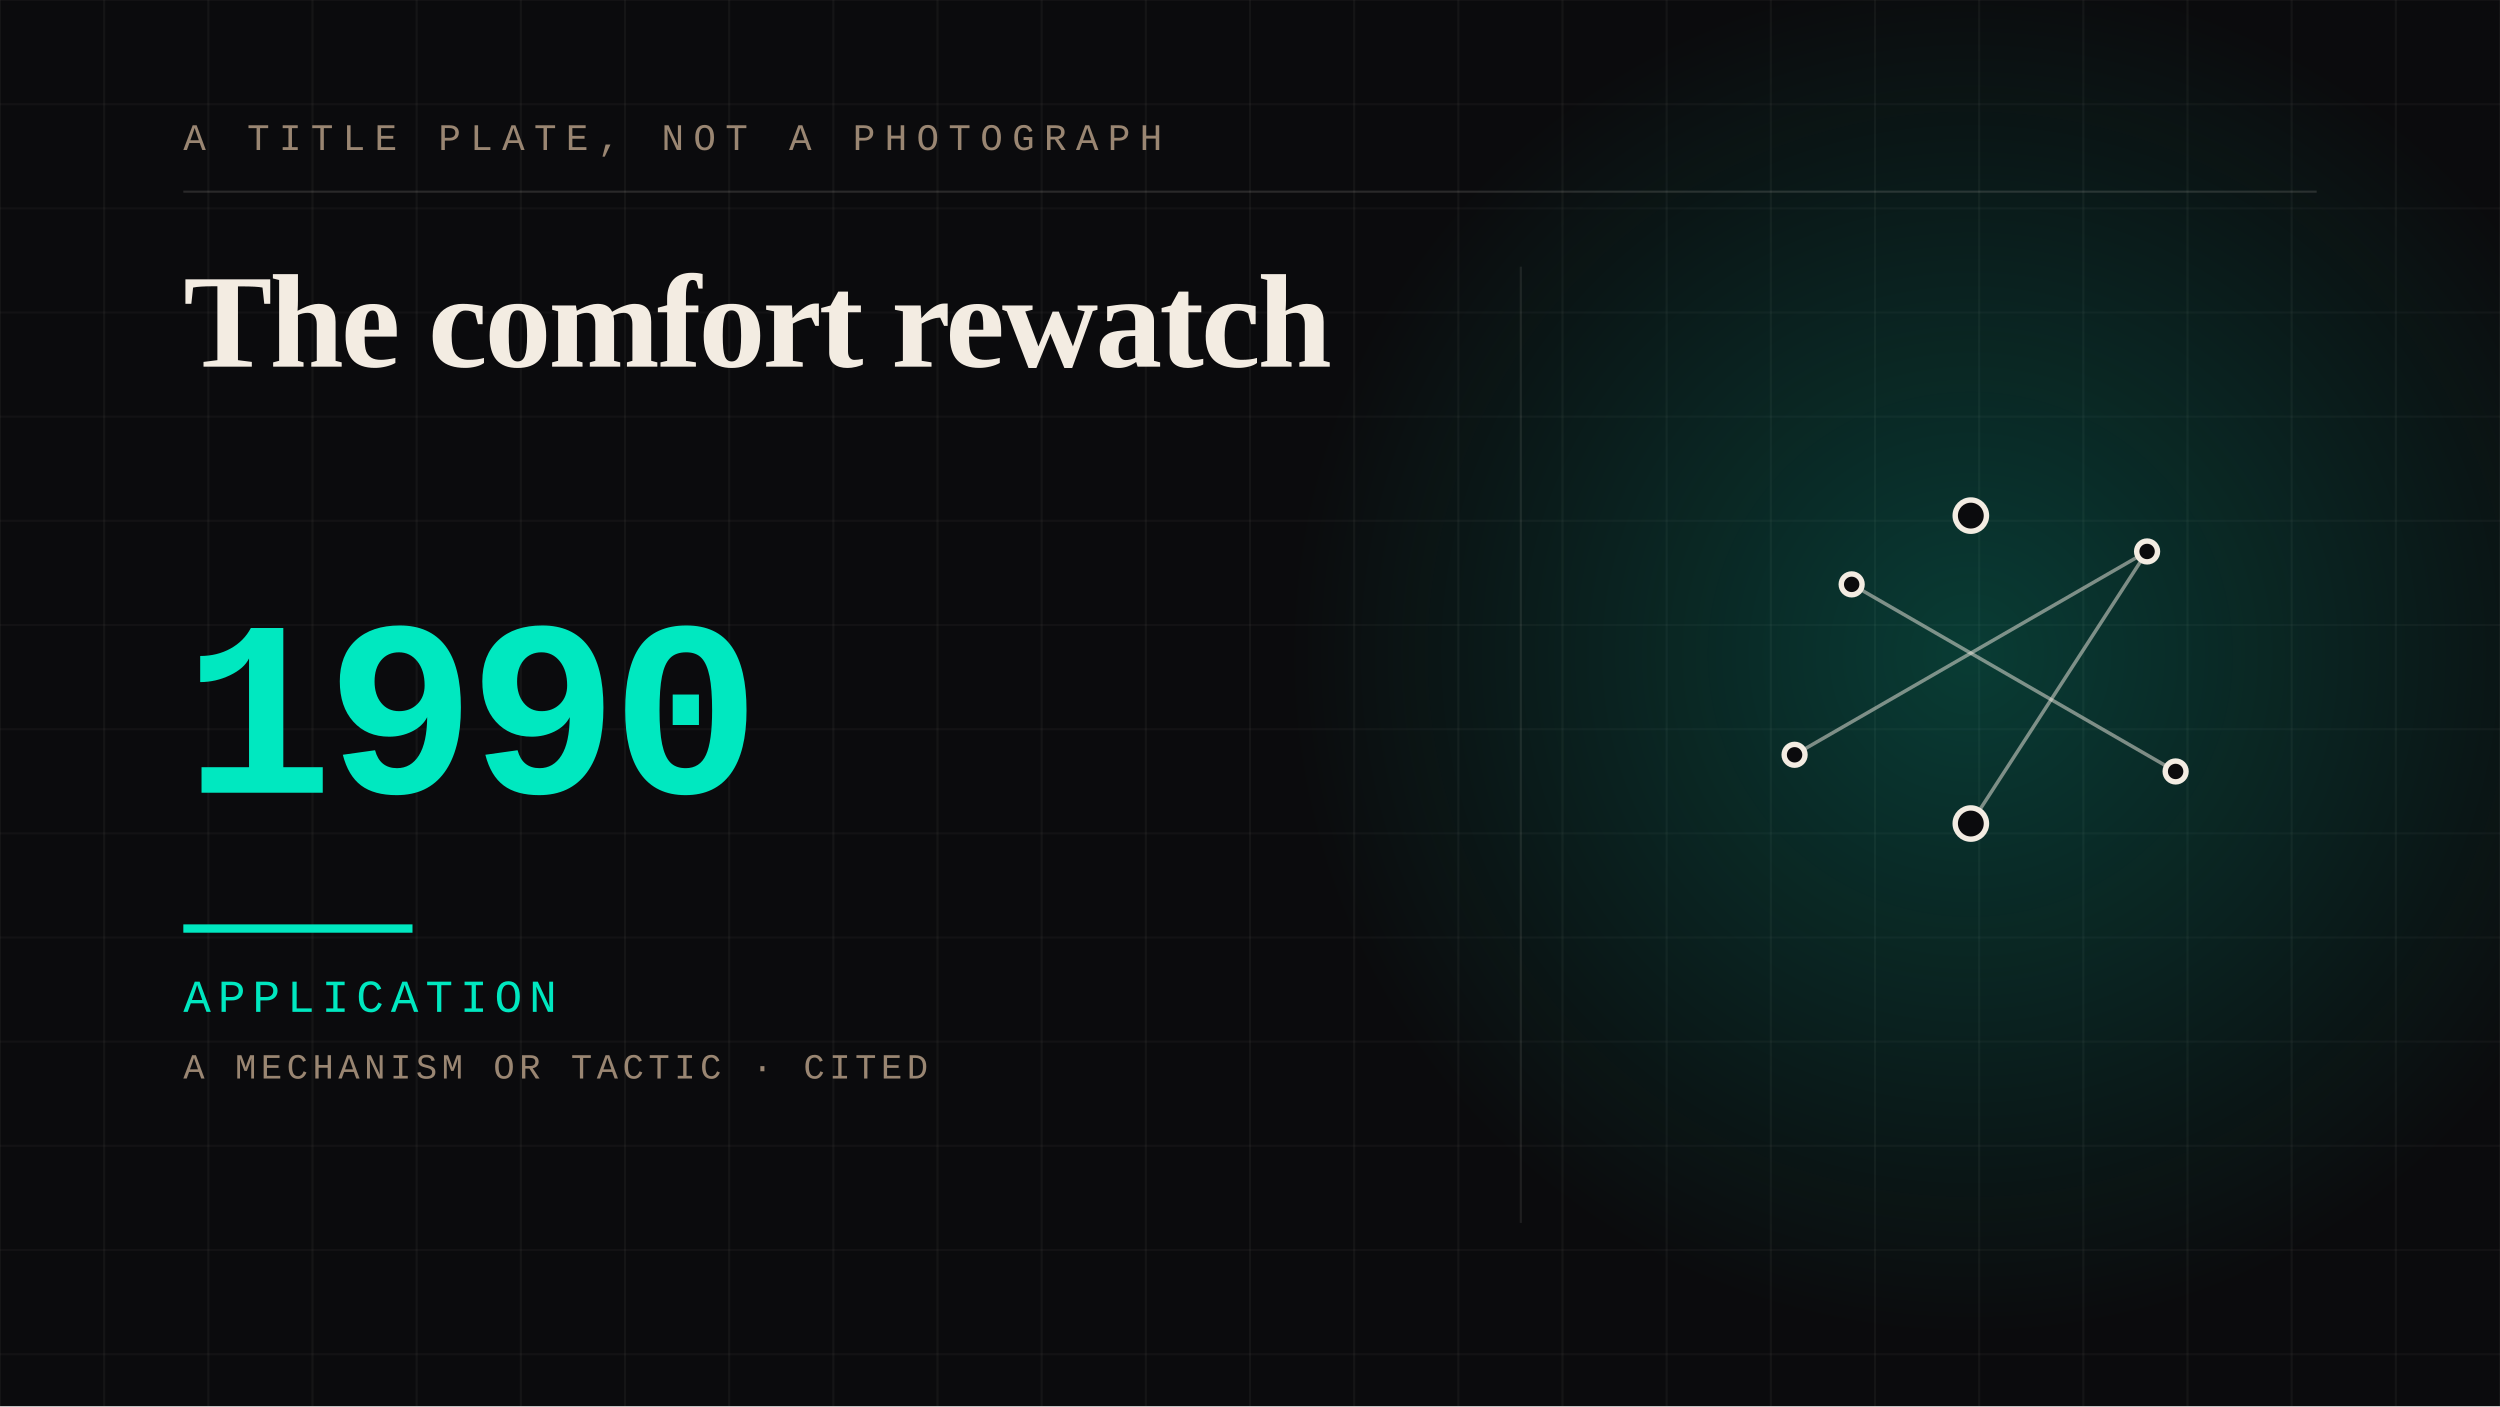
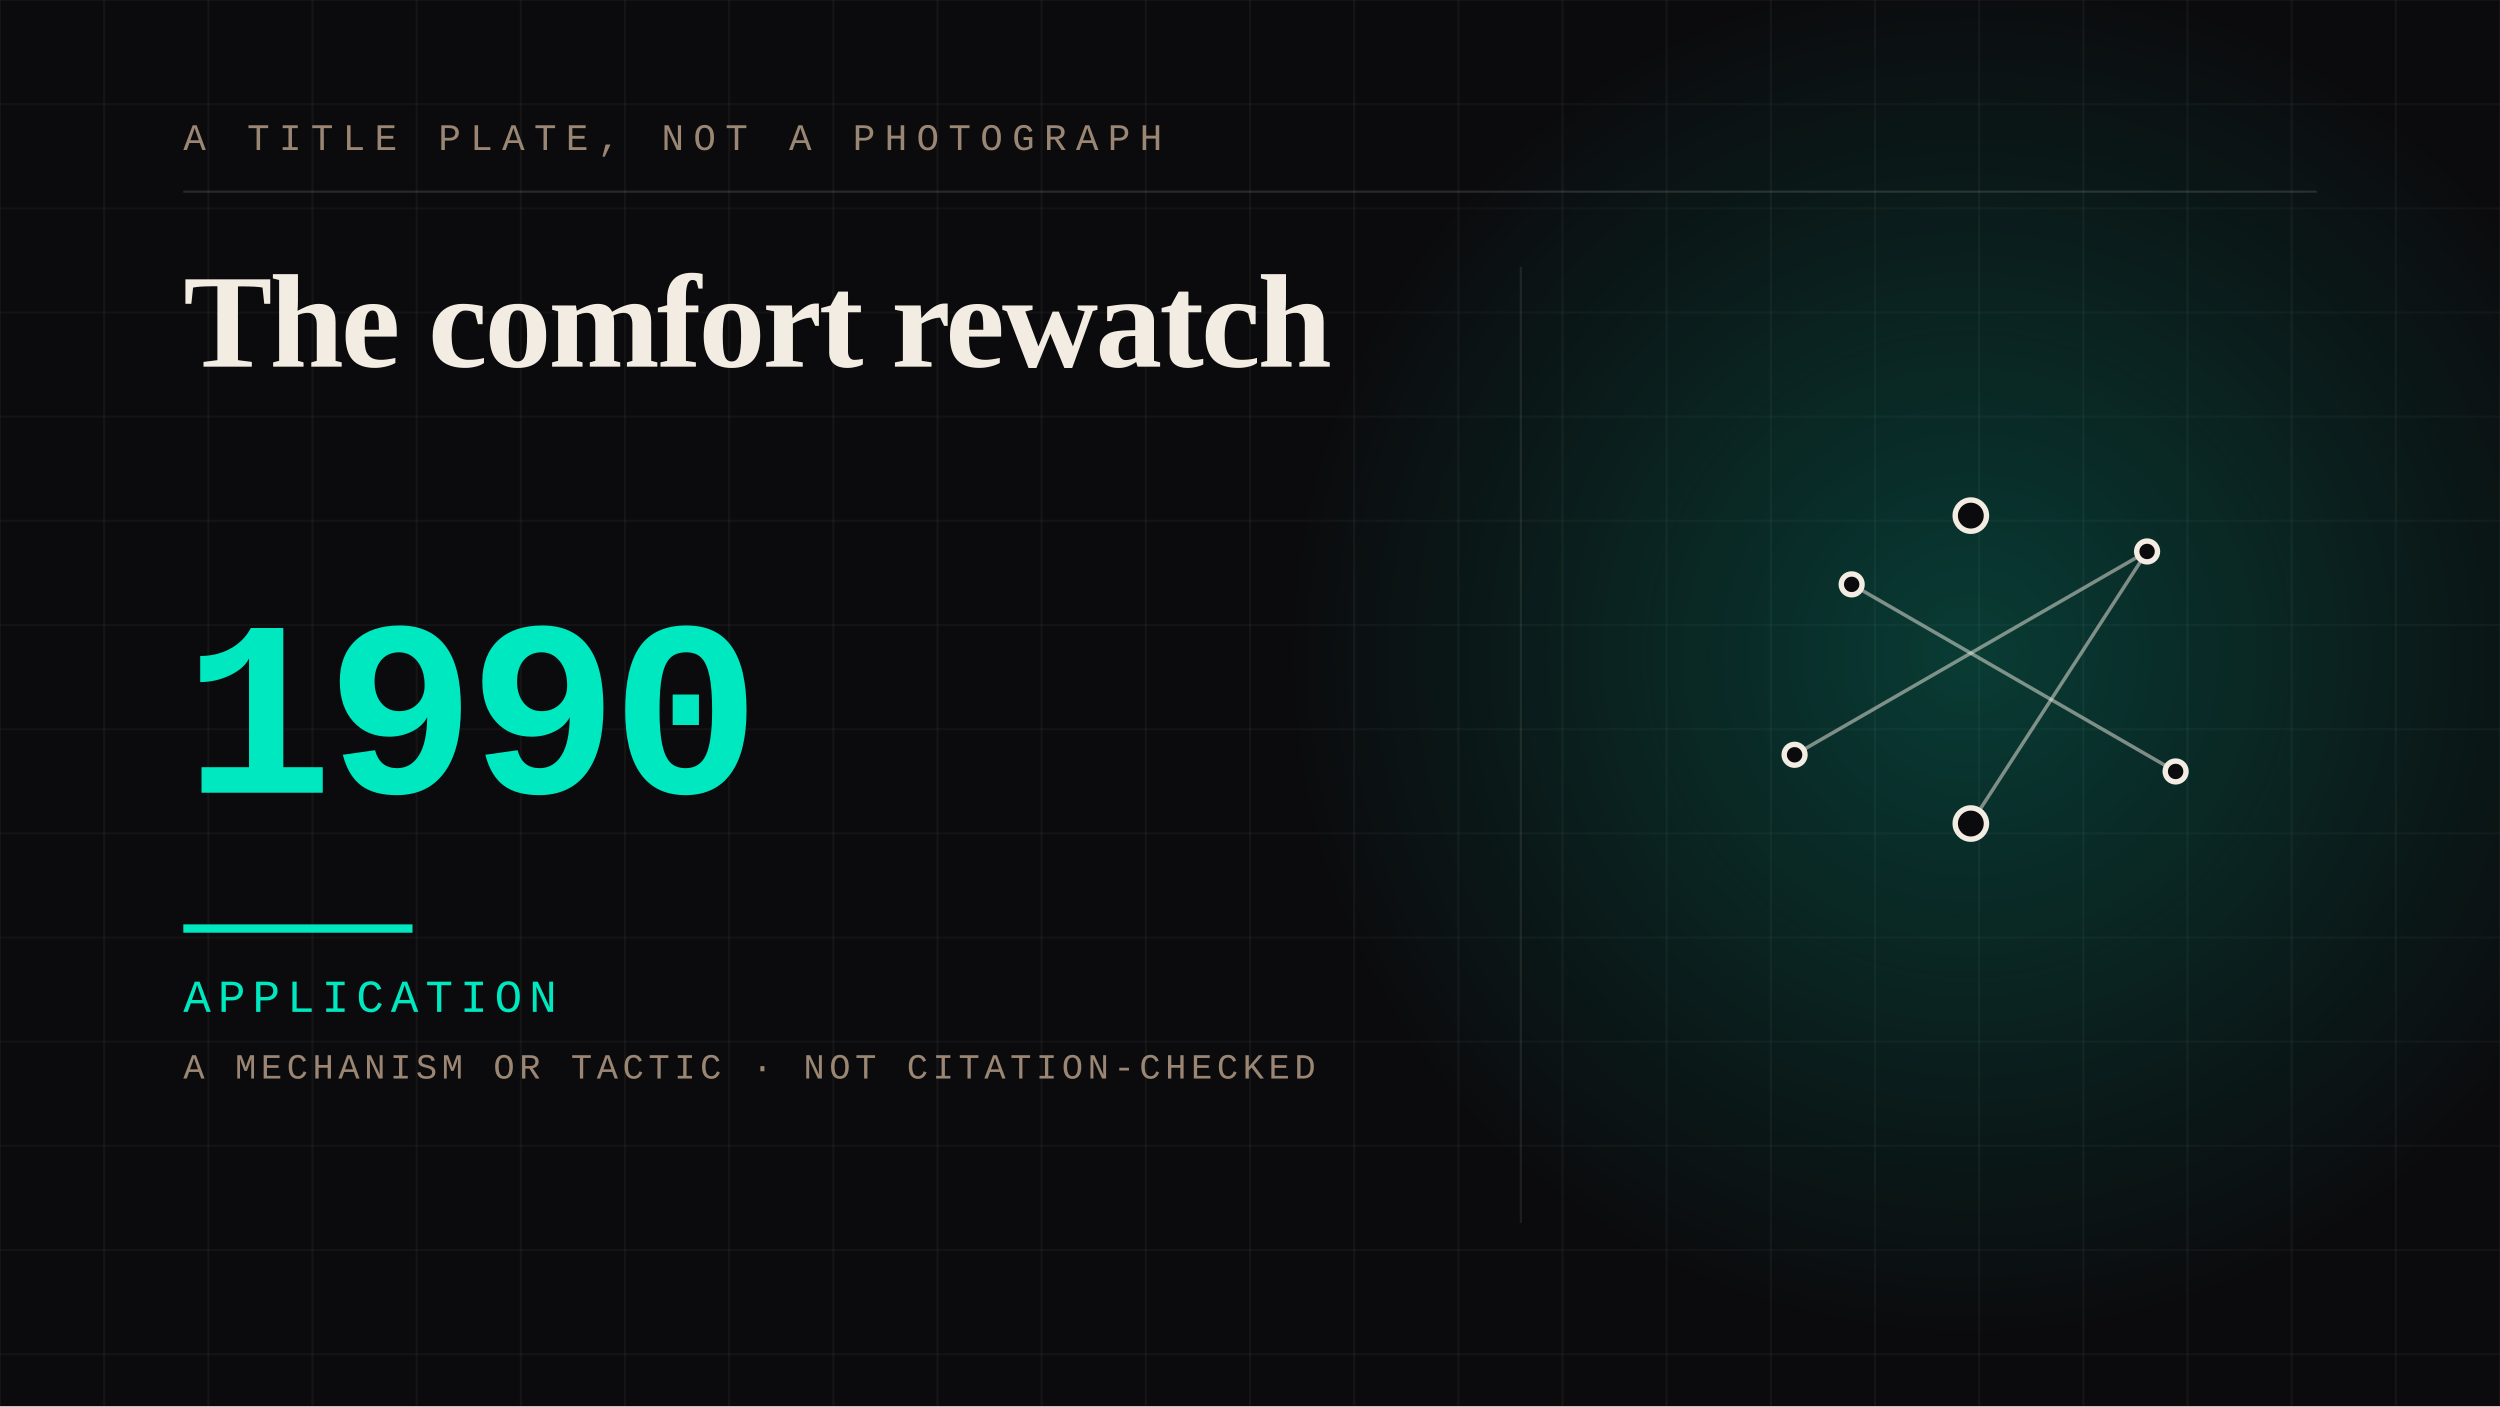
<svg xmlns="http://www.w3.org/2000/svg" viewBox="0 0 1200 675" width="1200" height="675" role="img" aria-label="Title plate: The comfort rewatch, 1990, A mechanism or tactic, Application. Drawn from the entry's own record, not a photograph.">
  <rect width="1200" height="675" fill="#0b0b0d" />
  <line x1="0" y1="0" x2="0" y2="675" stroke="#f3ece2" stroke-width="1" opacity=".045" />
  <line x1="50" y1="0" x2="50" y2="675" stroke="#f3ece2" stroke-width="1" opacity=".045" />
  <line x1="100" y1="0" x2="100" y2="675" stroke="#f3ece2" stroke-width="1" opacity=".045" />
  <line x1="150" y1="0" x2="150" y2="675" stroke="#f3ece2" stroke-width="1" opacity=".045" />
  <line x1="200" y1="0" x2="200" y2="675" stroke="#f3ece2" stroke-width="1" opacity=".045" />
  <line x1="250" y1="0" x2="250" y2="675" stroke="#f3ece2" stroke-width="1" opacity=".045" />
  <line x1="300" y1="0" x2="300" y2="675" stroke="#f3ece2" stroke-width="1" opacity=".045" />
  <line x1="350" y1="0" x2="350" y2="675" stroke="#f3ece2" stroke-width="1" opacity=".045" />
  <line x1="400" y1="0" x2="400" y2="675" stroke="#f3ece2" stroke-width="1" opacity=".045" />
  <line x1="450" y1="0" x2="450" y2="675" stroke="#f3ece2" stroke-width="1" opacity=".045" />
  <line x1="500" y1="0" x2="500" y2="675" stroke="#f3ece2" stroke-width="1" opacity=".045" />
  <line x1="550" y1="0" x2="550" y2="675" stroke="#f3ece2" stroke-width="1" opacity=".045" />
  <line x1="600" y1="0" x2="600" y2="675" stroke="#f3ece2" stroke-width="1" opacity=".045" />
  <line x1="650" y1="0" x2="650" y2="675" stroke="#f3ece2" stroke-width="1" opacity=".045" />
  <line x1="700" y1="0" x2="700" y2="675" stroke="#f3ece2" stroke-width="1" opacity=".045" />
  <line x1="750" y1="0" x2="750" y2="675" stroke="#f3ece2" stroke-width="1" opacity=".045" />
  <line x1="800" y1="0" x2="800" y2="675" stroke="#f3ece2" stroke-width="1" opacity=".045" />
  <line x1="850" y1="0" x2="850" y2="675" stroke="#f3ece2" stroke-width="1" opacity=".045" />
  <line x1="900" y1="0" x2="900" y2="675" stroke="#f3ece2" stroke-width="1" opacity=".045" />
  <line x1="950" y1="0" x2="950" y2="675" stroke="#f3ece2" stroke-width="1" opacity=".045" />
  <line x1="1000" y1="0" x2="1000" y2="675" stroke="#f3ece2" stroke-width="1" opacity=".045" />
  <line x1="1050" y1="0" x2="1050" y2="675" stroke="#f3ece2" stroke-width="1" opacity=".045" />
  <line x1="1100" y1="0" x2="1100" y2="675" stroke="#f3ece2" stroke-width="1" opacity=".045" />
  <line x1="1150" y1="0" x2="1150" y2="675" stroke="#f3ece2" stroke-width="1" opacity=".045" />
  <line x1="1200" y1="0" x2="1200" y2="675" stroke="#f3ece2" stroke-width="1" opacity=".045" />
  <line x1="0" y1="0" x2="1200" y2="0" stroke="#f3ece2" stroke-width="1" opacity=".035" />
  <line x1="0" y1="50" x2="1200" y2="50" stroke="#f3ece2" stroke-width="1" opacity=".035" />
  <line x1="0" y1="100" x2="1200" y2="100" stroke="#f3ece2" stroke-width="1" opacity=".035" />
  <line x1="0" y1="150" x2="1200" y2="150" stroke="#f3ece2" stroke-width="1" opacity=".035" />
  <line x1="0" y1="200" x2="1200" y2="200" stroke="#f3ece2" stroke-width="1" opacity=".035" />
  <line x1="0" y1="250" x2="1200" y2="250" stroke="#f3ece2" stroke-width="1" opacity=".035" />
  <line x1="0" y1="300" x2="1200" y2="300" stroke="#f3ece2" stroke-width="1" opacity=".035" />
  <line x1="0" y1="350" x2="1200" y2="350" stroke="#f3ece2" stroke-width="1" opacity=".035" />
  <line x1="0" y1="400" x2="1200" y2="400" stroke="#f3ece2" stroke-width="1" opacity=".035" />
  <line x1="0" y1="450" x2="1200" y2="450" stroke="#f3ece2" stroke-width="1" opacity=".035" />
  <line x1="0" y1="500" x2="1200" y2="500" stroke="#f3ece2" stroke-width="1" opacity=".035" />
  <line x1="0" y1="550" x2="1200" y2="550" stroke="#f3ece2" stroke-width="1" opacity=".035" />
  <line x1="0" y1="600" x2="1200" y2="600" stroke="#f3ece2" stroke-width="1" opacity=".035" />
  <line x1="0" y1="650" x2="1200" y2="650" stroke="#f3ece2" stroke-width="1" opacity=".035" />
  <defs>
    <radialGradient id="pg" cx=".5" cy=".5" r=".5">
      <stop offset="0" stop-color="#00e8c0" stop-opacity=".22" />
      <stop offset="1" stop-color="#00e8c0" stop-opacity="0" />
    </radialGradient>
  </defs>
  <circle cx="946" cy="314" r="330" fill="url(#pg)" />
  <line x1="1030.6" y1="264.7" x2="946.0" y2="395.3" stroke="#f3ece2" stroke-width="1.7" opacity=".5" />
  <line x1="1030.6" y1="264.7" x2="861.4" y2="362.3" stroke="#f3ece2" stroke-width="1.7" opacity=".5" />
  <line x1="1044.3" y1="370.3" x2="888.8" y2="280.5" stroke="#f3ece2" stroke-width="1.7" opacity=".5" />
  <circle cx="946.0" cy="247.5" r="7.5" fill="#0b0b0d" stroke="#f3ece2" stroke-width="2.6" />
  <circle cx="1030.6" cy="264.7" r="5" fill="#0b0b0d" stroke="#f3ece2" stroke-width="2.6" />
  <circle cx="1044.3" cy="370.3" r="5" fill="#0b0b0d" stroke="#f3ece2" stroke-width="2.6" />
  <circle cx="946.0" cy="395.3" r="7.5" fill="#0b0b0d" stroke="#f3ece2" stroke-width="2.6" />
  <circle cx="861.4" cy="362.3" r="5" fill="#0b0b0d" stroke="#f3ece2" stroke-width="2.6" />
  <circle cx="888.8" cy="280.5" r="5" fill="#0b0b0d" stroke="#f3ece2" stroke-width="2.6" />
  <text x="88" y="176.0" font-family="Georgia,&quot;Times New Roman&quot;,serif" font-size="64" font-weight="700" fill="#f3ece2" letter-spacing="-1.3">The comfort rewatch</text>
  <text x="88" y="380.5" font-family="Consolas,&quot;Courier New&quot;,monospace" font-size="120" font-weight="700" letter-spacing="-3.6" fill="#00e8c0">1990</text>
  <line x1="88" y1="445.7" x2="198.0" y2="445.7" stroke="#00e8c0" stroke-width="4" />
  <text x="88" y="485.7" font-family="Consolas,&quot;Courier New&quot;,monospace" font-size="22" letter-spacing="3.4" fill="#00e8c0">APPLICATION</text>
-   <text x="88" y="517.7" font-family="Consolas,&quot;Courier New&quot;,monospace" font-size="17" letter-spacing="2.2" fill="#9a8672">A MECHANISM OR TACTIC  ·  CITED</text>
+   <text x="88" y="517.7" font-family="Consolas,&quot;Courier New&quot;,monospace" font-size="17" letter-spacing="2.2" fill="#9a8672">A MECHANISM OR TACTIC  ·  NOT CITATION-CHECKED</text>
  <text x="88" y="72" font-family="Consolas,&quot;Courier New&quot;,monospace" font-size="18" letter-spacing="4.5" fill="#9a8672">A TITLE PLATE, NOT A PHOTOGRAPH</text>
  <line x1="88" y1="92" x2="1112" y2="92" stroke="#f3ece2" stroke-width="1" opacity=".14" />
  <line x1="730" y1="128" x2="730" y2="587" stroke="#f3ece2" stroke-width="1" opacity=".09" />
</svg>
